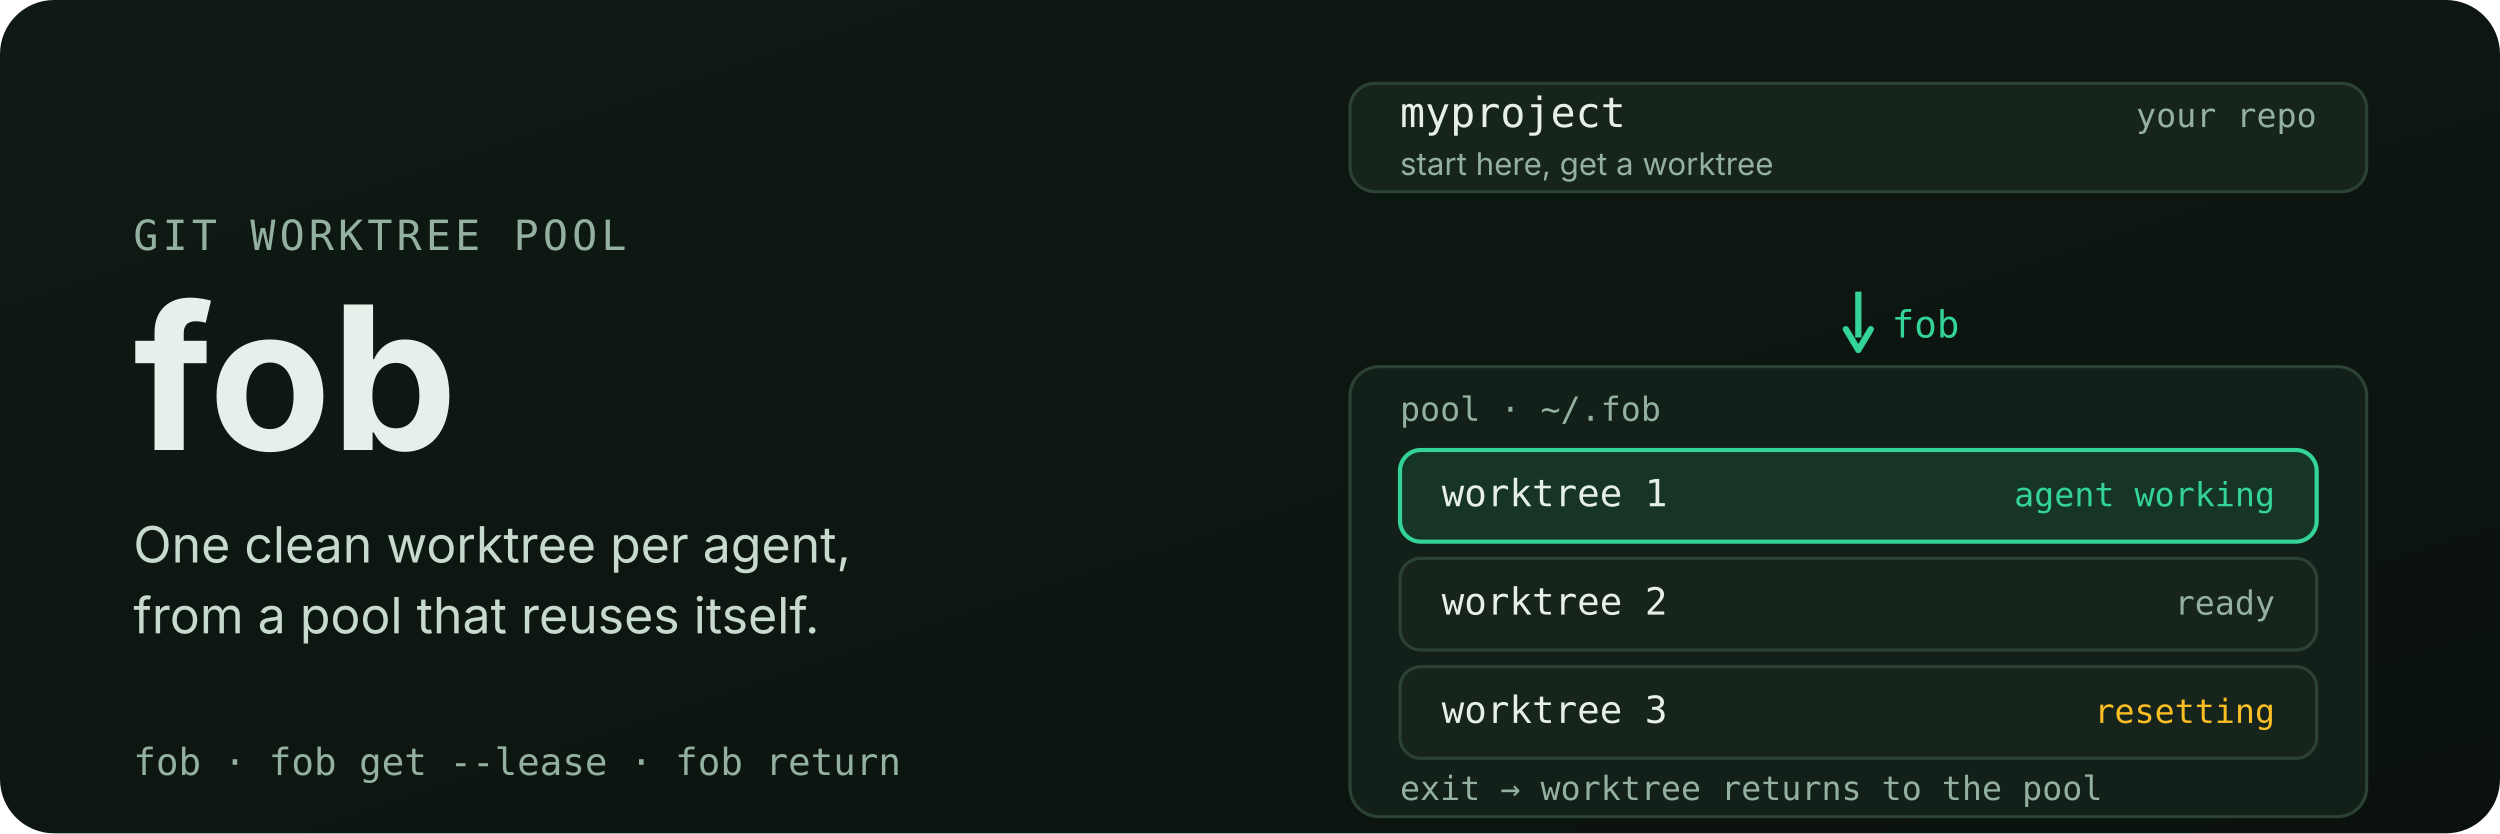
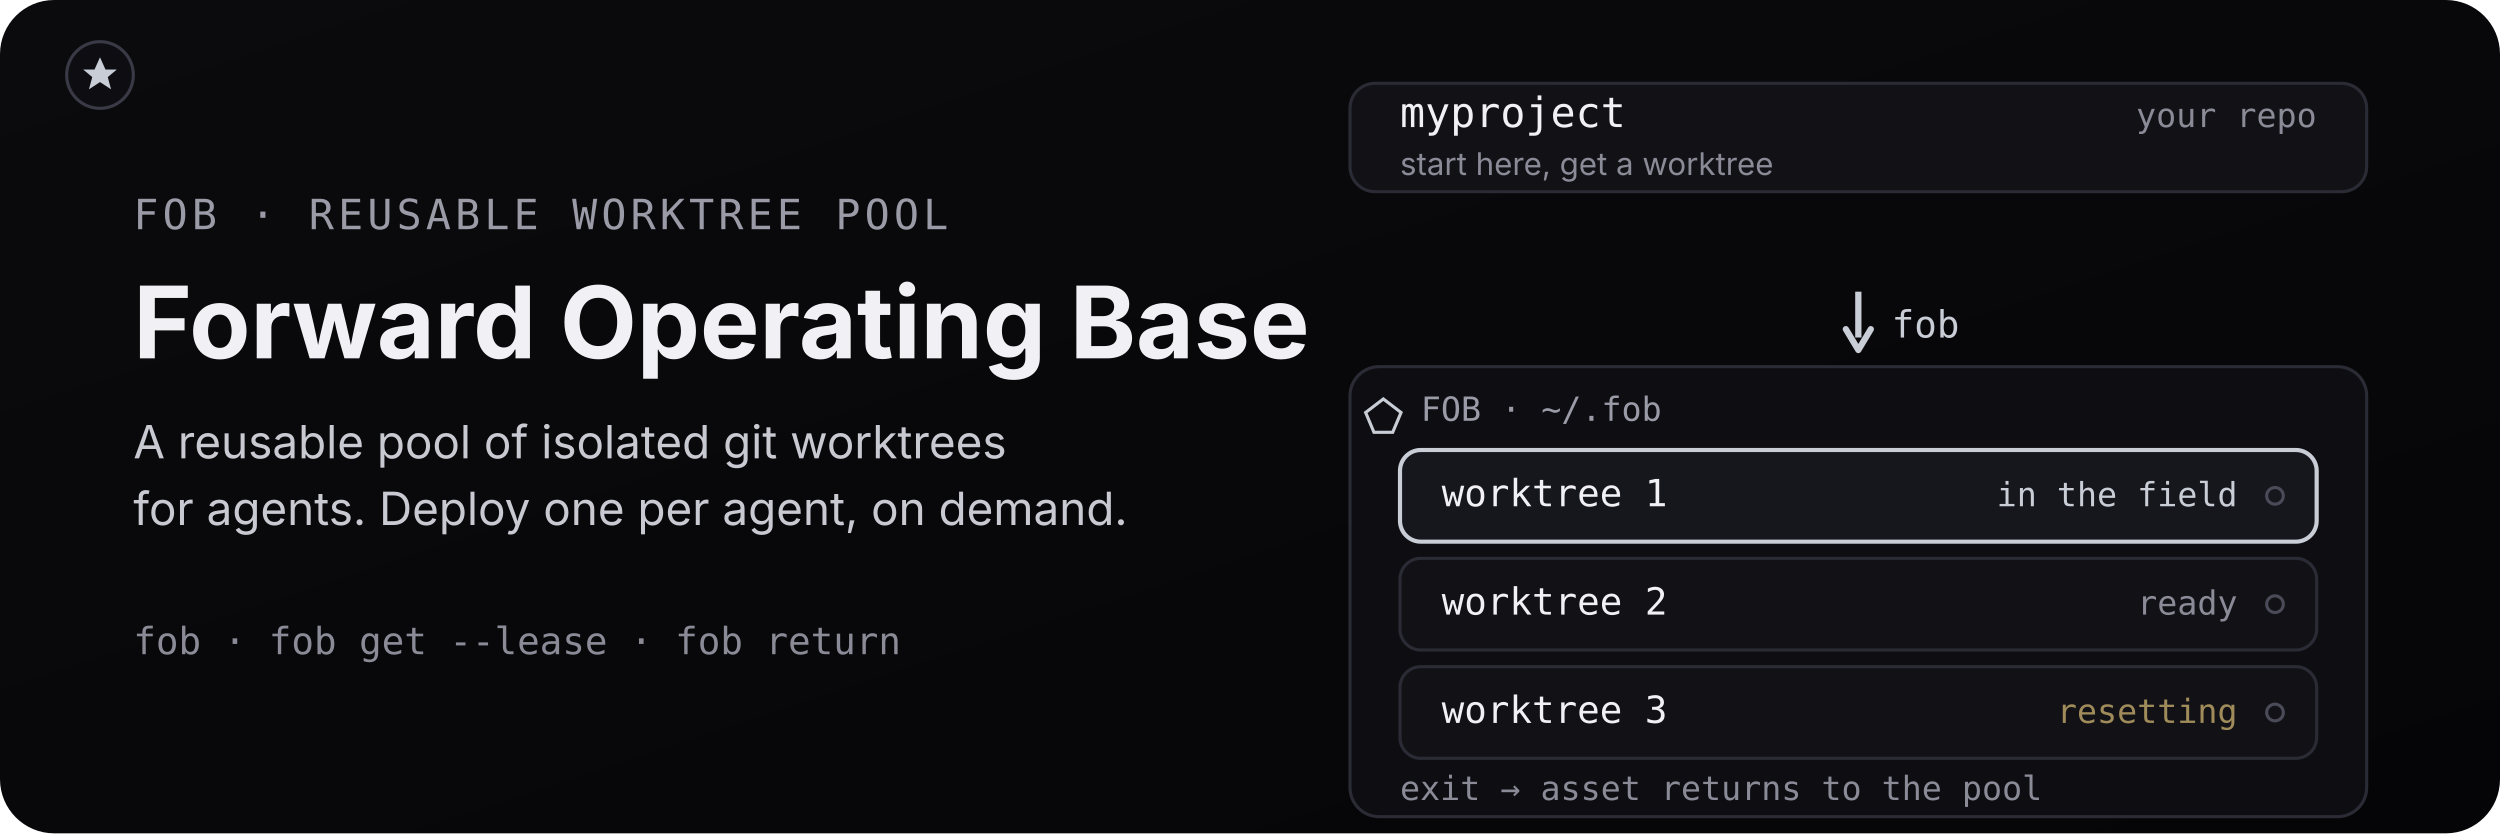
<svg xmlns="http://www.w3.org/2000/svg" width="1200" height="400" viewBox="0 0 1200 400" role="img" aria-labelledby="title desc">
  <defs>
    <linearGradient id="bg" x1="0" y1="0" x2="1" y2="1">
-       <stop offset="0" stop-color="#0f1a14" />
-       <stop offset="1" stop-color="#0b120e" />
+       <stop offset="0" stop-color="#0b0b0e" />
+       <stop offset="1" stop-color="#050507" />
    </linearGradient>
  </defs>
  <rect width="1200" height="400" rx="26" fill="url(#bg)" />
-   <g id="title-block" transform="translate(64 120)">
-     <text x="0" y="0" font-family="ui-monospace, SFMono-Regular, Menlo, monospace" font-size="20" fill="#93b0a1" letter-spacing="2">GIT WORKTREE POOL</text>
-     <text x="0" y="96" font-family="-apple-system, BlinkMacSystemFont, Segoe UI, PingFang SC, sans-serif" font-size="96" font-weight="700" fill="#e6efe9">fob</text>
-     <text x="0" y="150" font-family="-apple-system, BlinkMacSystemFont, Segoe UI, PingFang SC, sans-serif" font-size="24" fill="#c8d9d0">One clean worktree per agent,</text>
-     <text x="0" y="184" font-family="-apple-system, BlinkMacSystemFont, Segoe UI, PingFang SC, sans-serif" font-size="24" fill="#c8d9d0">from a pool that reuses itself.</text>
-     <text x="0" y="252" font-family="ui-monospace, SFMono-Regular, Menlo, monospace" font-size="18" fill="#93b0a1">fob · fob get --lease · fob return</text>
+   <g id="unit-patch" transform="translate(48 36)">
+     <circle r="16" fill="#0d0d12" stroke="#3a3a46" stroke-width="1.5" />
+     <path d="M0 -8.5 L2.63 -2.63 L8.08 -2.63 L3.72 1.01 L5.31 6.87 L0 3.4 L-5.31 6.87 L-3.72 1.01 L-8.08 -2.63 L-2.63 -2.63 Z" fill="#c9cdd6" />
+   </g>
+   <g id="title-block" transform="translate(64 110)">
+     <text x="0" y="0" font-family="ui-monospace, SFMono-Regular, Menlo, monospace" font-size="20" fill="#9b9ba8" letter-spacing="2">FOB · REUSABLE WORKTREE POOL</text>
+     <text x="0" y="62" font-family="-apple-system, BlinkMacSystemFont, Segoe UI, PingFang SC, sans-serif" font-size="48" font-weight="700" fill="#f1f1f5">Forward Operating Base</text>
+     <text x="0" y="110" font-family="-apple-system, BlinkMacSystemFont, Segoe UI, PingFang SC, sans-serif" font-size="22" fill="#c9c9d2">A reusable pool of isolated git worktrees</text>
+     <text x="0" y="142" font-family="-apple-system, BlinkMacSystemFont, Segoe UI, PingFang SC, sans-serif" font-size="22" fill="#c9c9d2">for agents. Deploy one per agent, on demand.</text>
+     <text x="0" y="204" font-family="ui-monospace, SFMono-Regular, Menlo, monospace" font-size="18" fill="#8b8b98">fob · fob get --lease · fob return</text>
  </g>
  <g id="pool-diagram" transform="translate(648 40)">
-     <rect width="488" height="52" rx="12" fill="#16241c" stroke="#2c4236" stroke-width="1.5" />
-     <text x="24" y="21" font-family="ui-monospace, SFMono-Regular, Menlo, monospace" font-size="20" fill="#e6efe9">myproject</text>
-     <text x="464" y="21" font-family="ui-monospace, SFMono-Regular, Menlo, monospace" font-size="16" fill="#93b0a1" text-anchor="end">your repo</text>
-     <text x="24" y="44" font-family="-apple-system, BlinkMacSystemFont, Segoe UI, PingFang SC, sans-serif" font-size="15" fill="#93b0a1">start here, get a worktree</text>
-     <line x1="244" y1="100" x2="244" y2="122" stroke="#34d399" stroke-width="3" />
-     <path d="M238 118 L244 128 L250 118" fill="none" stroke="#34d399" stroke-width="3" stroke-linecap="round" stroke-linejoin="round" />
-     <text x="260" y="122" font-family="ui-monospace, SFMono-Regular, Menlo, monospace" font-size="18" fill="#34d399">fob</text>
-     <rect y="136" width="488" height="216" rx="14" fill="#122019" stroke="#2c4236" stroke-width="1.5" />
-     <text x="24" y="162" font-family="ui-monospace, SFMono-Regular, Menlo, monospace" font-size="16" fill="#93b0a1">pool · ~/.fob</text>
+     <rect width="488" height="52" rx="12" fill="#111116" stroke="#2b2b35" stroke-width="1.5" />
+     <text x="24" y="21" font-family="ui-monospace, SFMono-Regular, Menlo, monospace" font-size="20" fill="#f1f1f5">myproject</text>
+     <text x="464" y="21" font-family="ui-monospace, SFMono-Regular, Menlo, monospace" font-size="16" fill="#8b8b98" text-anchor="end">your repo</text>
+     <text x="24" y="44" font-family="-apple-system, BlinkMacSystemFont, Segoe UI, PingFang SC, sans-serif" font-size="15" fill="#8b8b98">start here, get a worktree</text>
+     <line x1="244" y1="100" x2="244" y2="122" stroke="#c9cdd6" stroke-width="3" />
+     <path d="M238 118 L244 128 L250 118" fill="none" stroke="#c9cdd6" stroke-width="3" stroke-linecap="round" stroke-linejoin="round" />
+     <text x="260" y="122" font-family="ui-monospace, SFMono-Regular, Menlo, monospace" font-size="18" fill="#c9cdd6">fob</text>
+     <rect y="136" width="488" height="216" rx="14" fill="#0d0d12" stroke="#2b2b35" stroke-width="1.5" />
+     <path d="M-6.5 12 L2 5.5 L10.5 12 L6.5 21.5 L-2.5 21.5 Z" fill="none" stroke="#c9cdd6" stroke-width="1.5" transform="translate(14 146)" />
+     <text x="34" y="162" font-family="ui-monospace, SFMono-Regular, Menlo, monospace" font-size="16" fill="#9b9ba8">FOB · ~/.fob</text>
    <g font-family="ui-monospace, SFMono-Regular, Menlo, monospace">
-       <rect x="24" y="176" width="440" height="44" rx="10" fill="#163526" stroke="#34d399" stroke-width="2" />
-       <text x="44" y="203" font-size="18" fill="#e6efe9">worktree 1</text>
-       <text x="444" y="203" font-size="16" fill="#34d399" text-anchor="end">agent working</text>
-       <rect x="24" y="228" width="440" height="44" rx="10" fill="#16241c" stroke="#2c4236" stroke-width="1.5" />
-       <text x="44" y="255" font-size="18" fill="#e6efe9">worktree 2</text>
-       <text x="444" y="255" font-size="16" fill="#93b0a1" text-anchor="end">ready</text>
-       <rect x="24" y="280" width="440" height="44" rx="10" fill="#16241c" stroke="#2c4236" stroke-width="1.5" />
-       <text x="44" y="307" font-size="18" fill="#e6efe9">worktree 3</text>
-       <text x="444" y="307" font-size="16" fill="#fbbf24" text-anchor="end">resetting</text>
+       <rect x="24" y="176" width="440" height="44" rx="10" fill="#16161d" stroke="#c9cdd6" stroke-width="2" />
+       <circle cx="444" cy="198" r="4" fill="none" stroke="#4a4a58" stroke-width="1.5" />
+       <text x="44" y="203" font-size="18" fill="#f1f1f5">worktree 1</text>
+       <text x="426" y="203" font-size="16" fill="#c9cdd6" text-anchor="end">in the field</text>
+       <rect x="24" y="228" width="440" height="44" rx="10" fill="#111116" stroke="#2b2b35" stroke-width="1.5" />
+       <circle cx="444" cy="250" r="4" fill="none" stroke="#4a4a58" stroke-width="1.5" />
+       <text x="44" y="255" font-size="18" fill="#f1f1f5">worktree 2</text>
+       <text x="426" y="255" font-size="16" fill="#8b8b98" text-anchor="end">ready</text>
+       <rect x="24" y="280" width="440" height="44" rx="10" fill="#111116" stroke="#2b2b35" stroke-width="1.5" />
+       <circle cx="444" cy="302" r="4" fill="none" stroke="#4a4a58" stroke-width="1.5" />
+       <text x="44" y="307" font-size="18" fill="#f1f1f5">worktree 3</text>
+       <text x="426" y="307" font-size="16" fill="#a08b5a" text-anchor="end">resetting</text>
    </g>
-     <text x="24" y="344" font-family="ui-monospace, SFMono-Regular, Menlo, monospace" font-size="16" fill="#93b0a1">exit → worktree returns to the pool</text>
+     <text x="24" y="344" font-family="ui-monospace, SFMono-Regular, Menlo, monospace" font-size="16" fill="#8b8b98">exit → asset returns to the pool</text>
  </g>
</svg>
